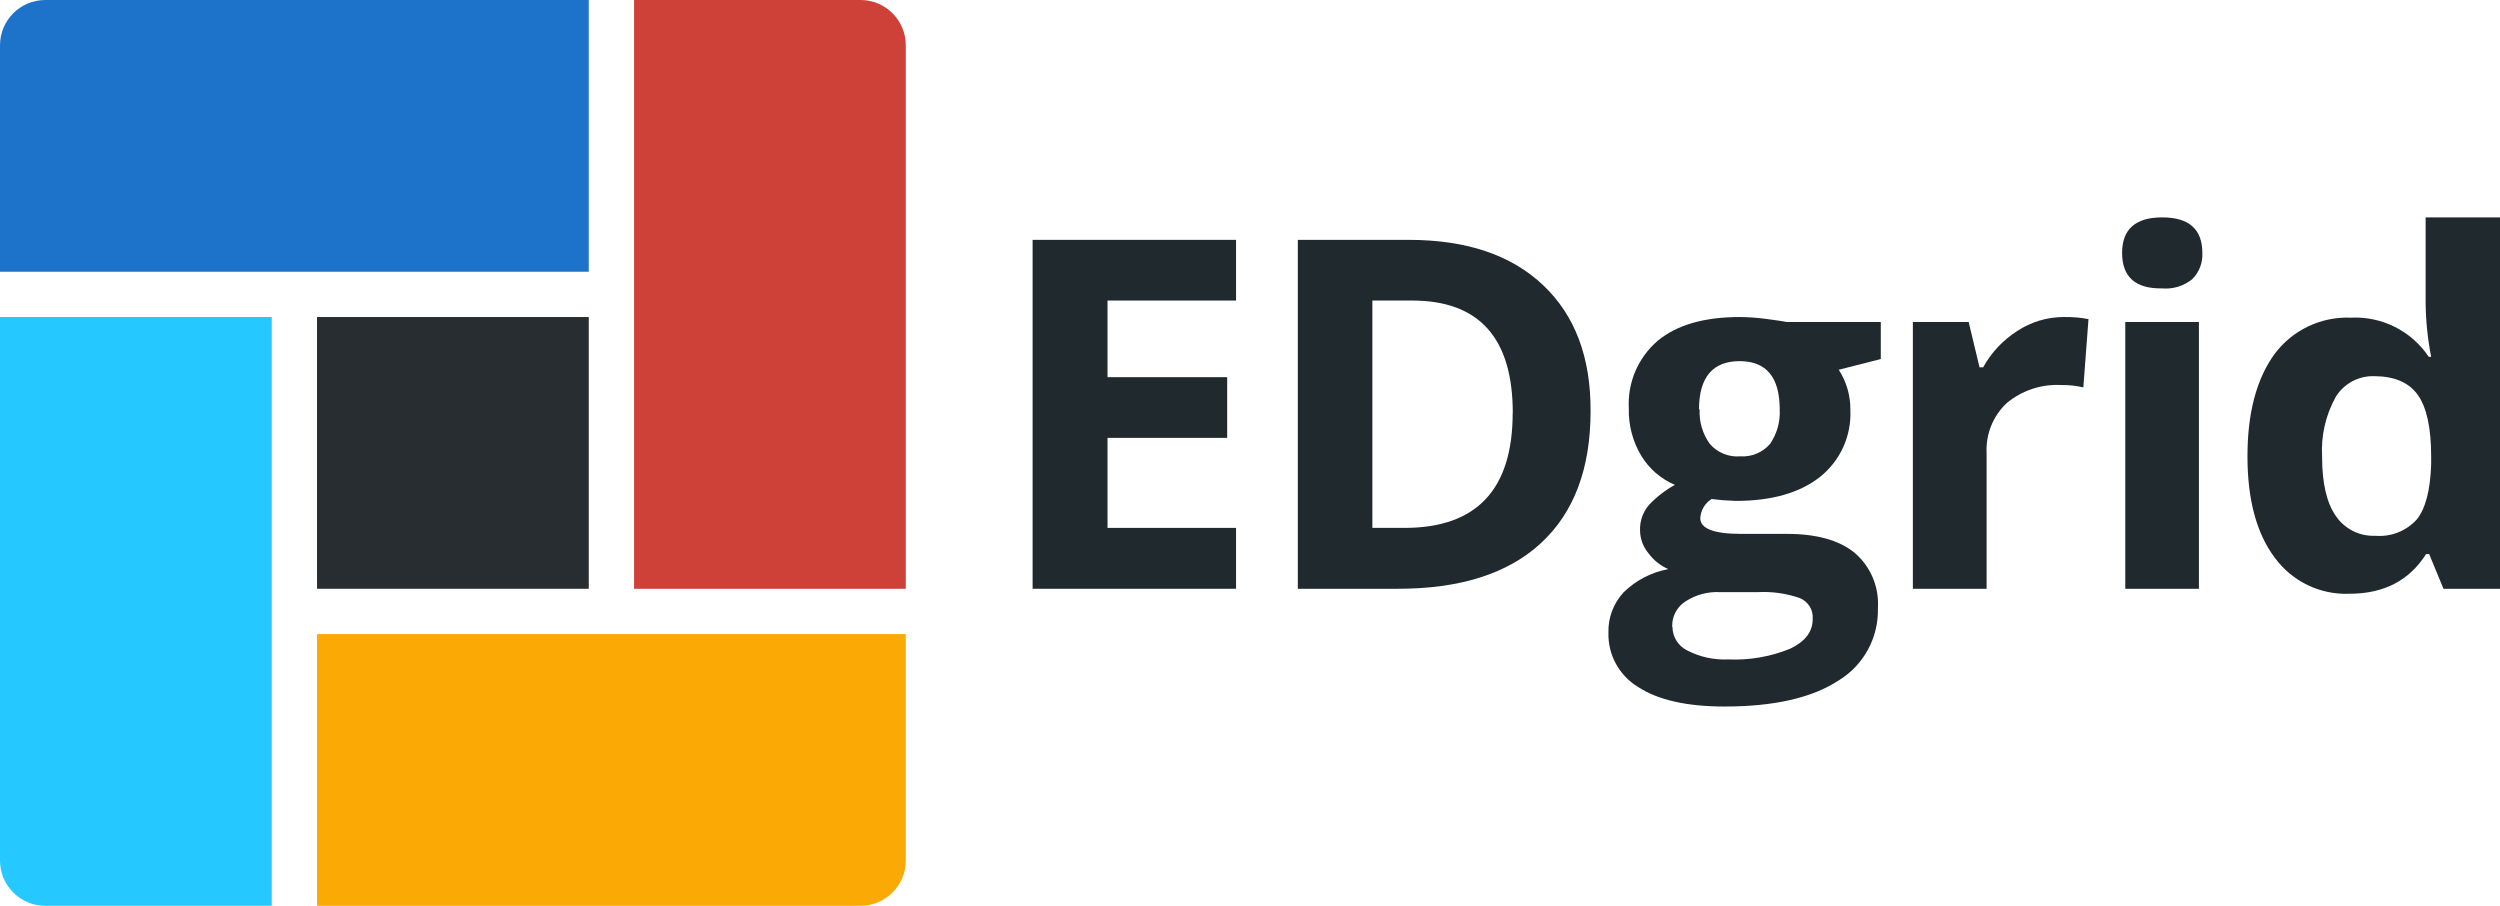
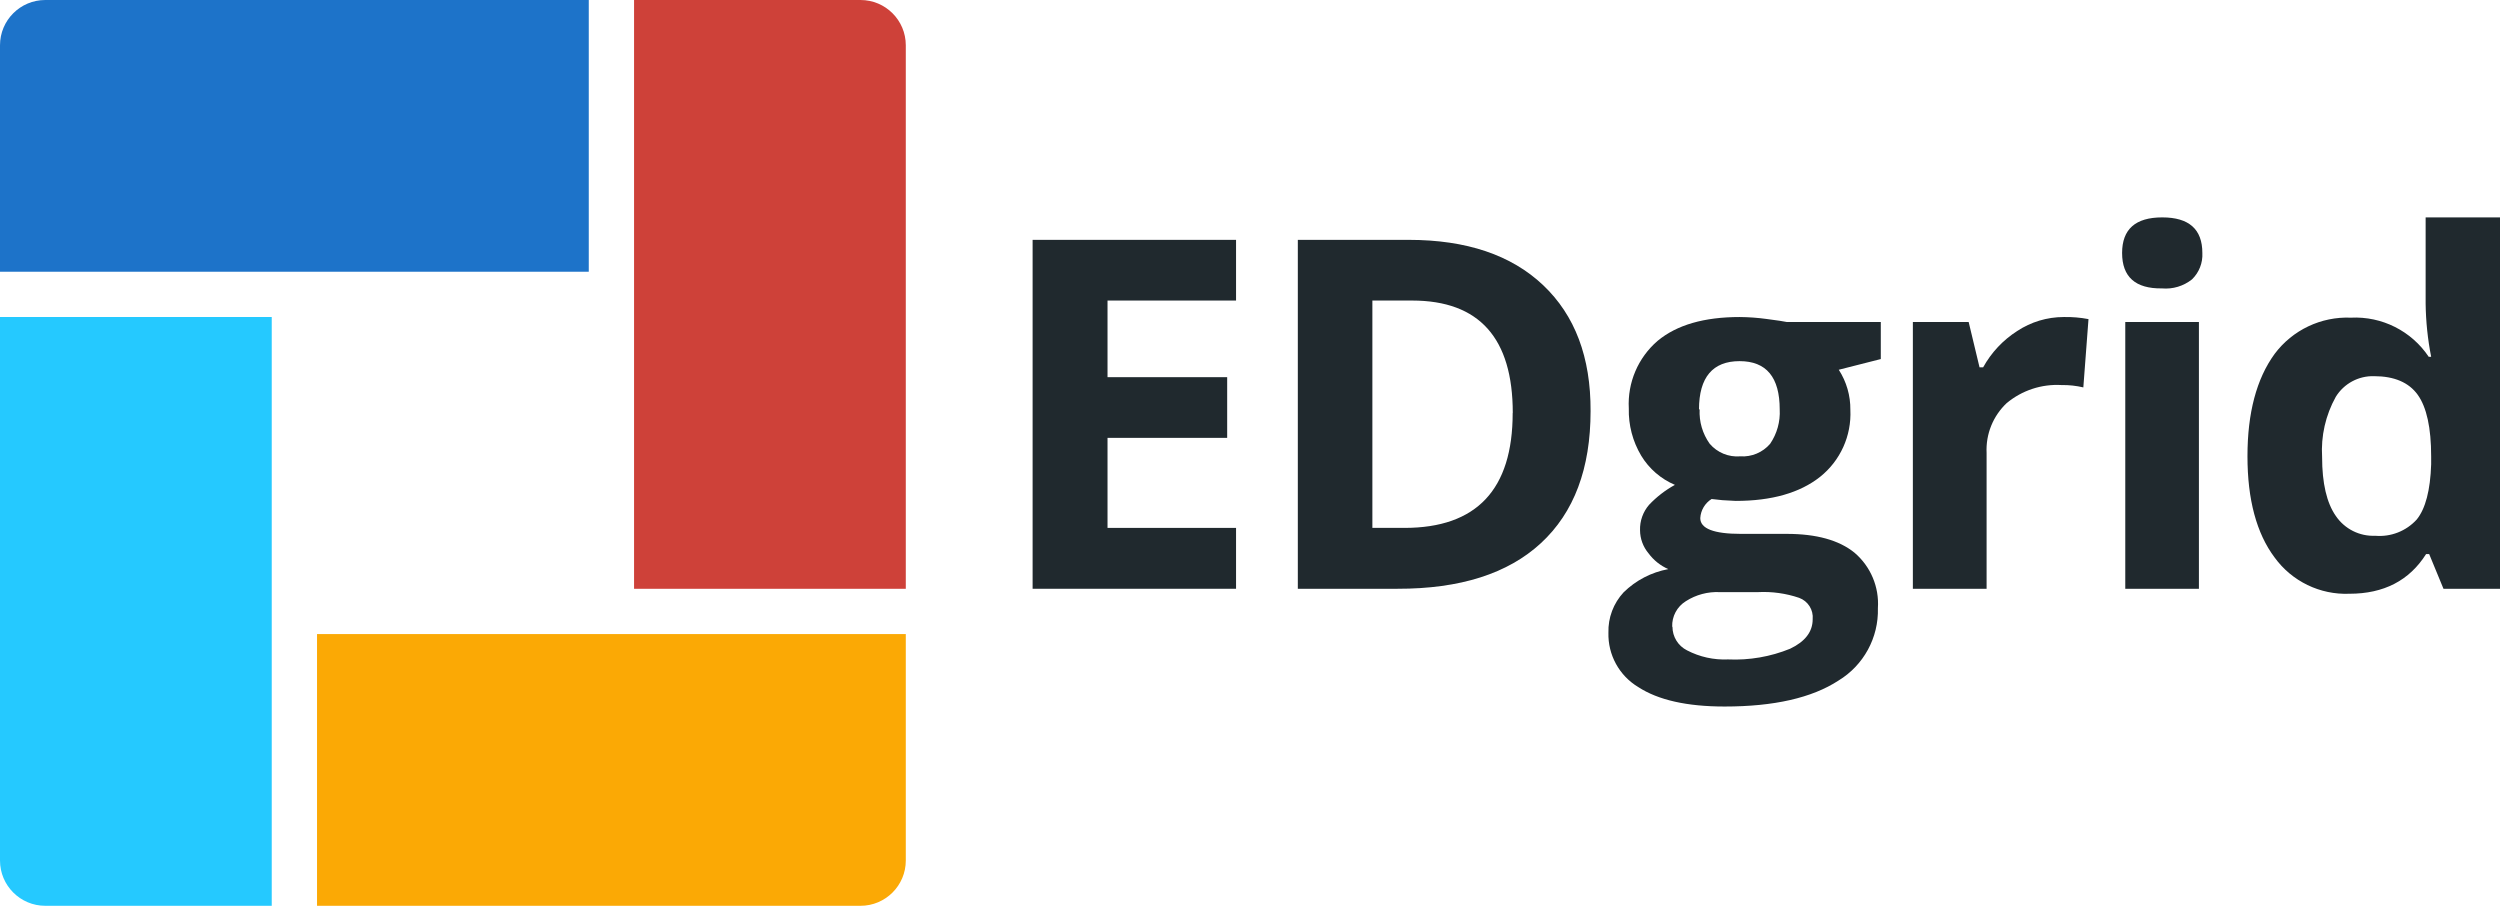
<svg xmlns="http://www.w3.org/2000/svg" viewBox="0 0 276 100">
  <defs>
    <style>.a{fill:#1d73c9;}.a,.b,.c,.d{fill-rule:evenodd;}.b{fill:#ce4139;}.c{fill:#25c9ff;}.d{fill:#fba905;}.e{fill:#282d31;}.f{fill:#20292e;}</style>
  </defs>
  <path class="a" d="M5,0A5,5,0,0,0,0,5V30H65V0Z" />
  <path class="b" d="M95,0H70V65h30V5A5,5,0,0,0,95,0Z" />
  <path class="c" d="M0,35V95a5,5,0,0,0,5,5H30V35Z" />
  <path class="d" d="M35,70v30H95a5,5,0,0,0,5-5V70Z" />
-   <rect class="e" x="35" y="35" width="30" height="30" />
  <path class="f" d="M136.46,65H114V26.48h22.46v6.7H122.27v8.46h13.21v6.7H122.27v9.94h14.19Z" />
  <path class="f" d="M175.6,45.38q0,9.52-5.48,14.58T154.28,65h-11V26.48h12.24q9.56,0,14.84,5T175.6,45.38Zm-8.59.21q0-12.4-11.1-12.41h-4.4v25.1h3.54Q167,58.28,167,45.59Z" />
  <path class="f" d="M207.64,35.55v4.09L203,40.82a8,8,0,0,1,1.28,4.43,8.91,8.91,0,0,1-3.35,7.4c-2.23,1.76-5.33,2.65-9.3,2.65l-1.47-.08-1.2-.13a2.67,2.67,0,0,0-1.25,2.11q0,1.74,4.48,1.74h5.07c3.27,0,5.77.69,7.48,2.08a7.4,7.4,0,0,1,2.58,6.12,9.06,9.06,0,0,1-4.36,8Q198.57,78,190.4,78q-6.24,0-9.54-2.15a6.79,6.79,0,0,1-3.29-6,6.28,6.28,0,0,1,1.68-4.46,9.53,9.53,0,0,1,4.93-2.56A5.4,5.4,0,0,1,182,61.09a4,4,0,0,1-.94-2.55,4.1,4.1,0,0,1,1-2.81,11.64,11.64,0,0,1,2.85-2.2,8,8,0,0,1-3.72-3.22,9.72,9.72,0,0,1-1.37-5.22A9.18,9.18,0,0,1,183,37.63c2.12-1.76,5.14-2.63,9.07-2.63a23.35,23.35,0,0,1,3,.22c1.15.15,1.88.26,2.2.33Zm-23,33.64a2.91,2.91,0,0,0,1.61,2.61,8.93,8.93,0,0,0,4.53,1,16.19,16.19,0,0,0,6.85-1.18c1.66-.79,2.49-1.88,2.49-3.25A2.29,2.29,0,0,0,198.62,66a12.21,12.21,0,0,0-4.54-.63h-4.21a6.38,6.38,0,0,0-3.75,1A3.18,3.18,0,0,0,184.61,69.19Zm3-24a6,6,0,0,0,1.11,3.8,4,4,0,0,0,3.37,1.39A4,4,0,0,0,195.42,49a6.14,6.14,0,0,0,1.06-3.8c0-3.55-1.47-5.33-4.43-5.33S187.57,41.65,187.57,45.2Z" />
  <path class="f" d="M227.83,35a13.08,13.08,0,0,1,2.74.23L230,42.77a9.73,9.73,0,0,0-2.4-.26,8.68,8.68,0,0,0-6.07,2A7.09,7.09,0,0,0,219.32,50V65h-8.14V35.55h6.16l1.2,5h.4a11.16,11.16,0,0,1,3.75-4A9.33,9.33,0,0,1,227.83,35Z" />
  <path class="f" d="M234.28,27.93c0-2.62,1.47-3.93,4.43-3.93s4.43,1.31,4.43,3.93A3.78,3.78,0,0,1,242,30.84a4.67,4.67,0,0,1-3.32,1C235.75,31.88,234.28,30.57,234.28,27.93ZM242.76,65h-8.13V35.55h8.13Z" />
  <path class="f" d="M259.38,65.55a9.72,9.72,0,0,1-8.26-4q-3-4-3-11.18t3-11.3a10,10,0,0,1,8.42-4,9.75,9.75,0,0,1,8.59,4.32h.27a32.44,32.44,0,0,1-.61-5.88V24H276V65h-6.24l-1.58-3.83h-.34Q265.07,65.55,259.38,65.55Zm2.85-6.4a5.55,5.55,0,0,0,4.58-1.8q1.45-1.79,1.59-6.09v-.87c0-3.16-.5-5.43-1.48-6.8s-2.6-2.06-4.82-2.06a4.8,4.8,0,0,0-4.23,2.28,12.15,12.15,0,0,0-1.51,6.64q0,4.35,1.52,6.52A5,5,0,0,0,262.23,59.15Z" />
</svg>
